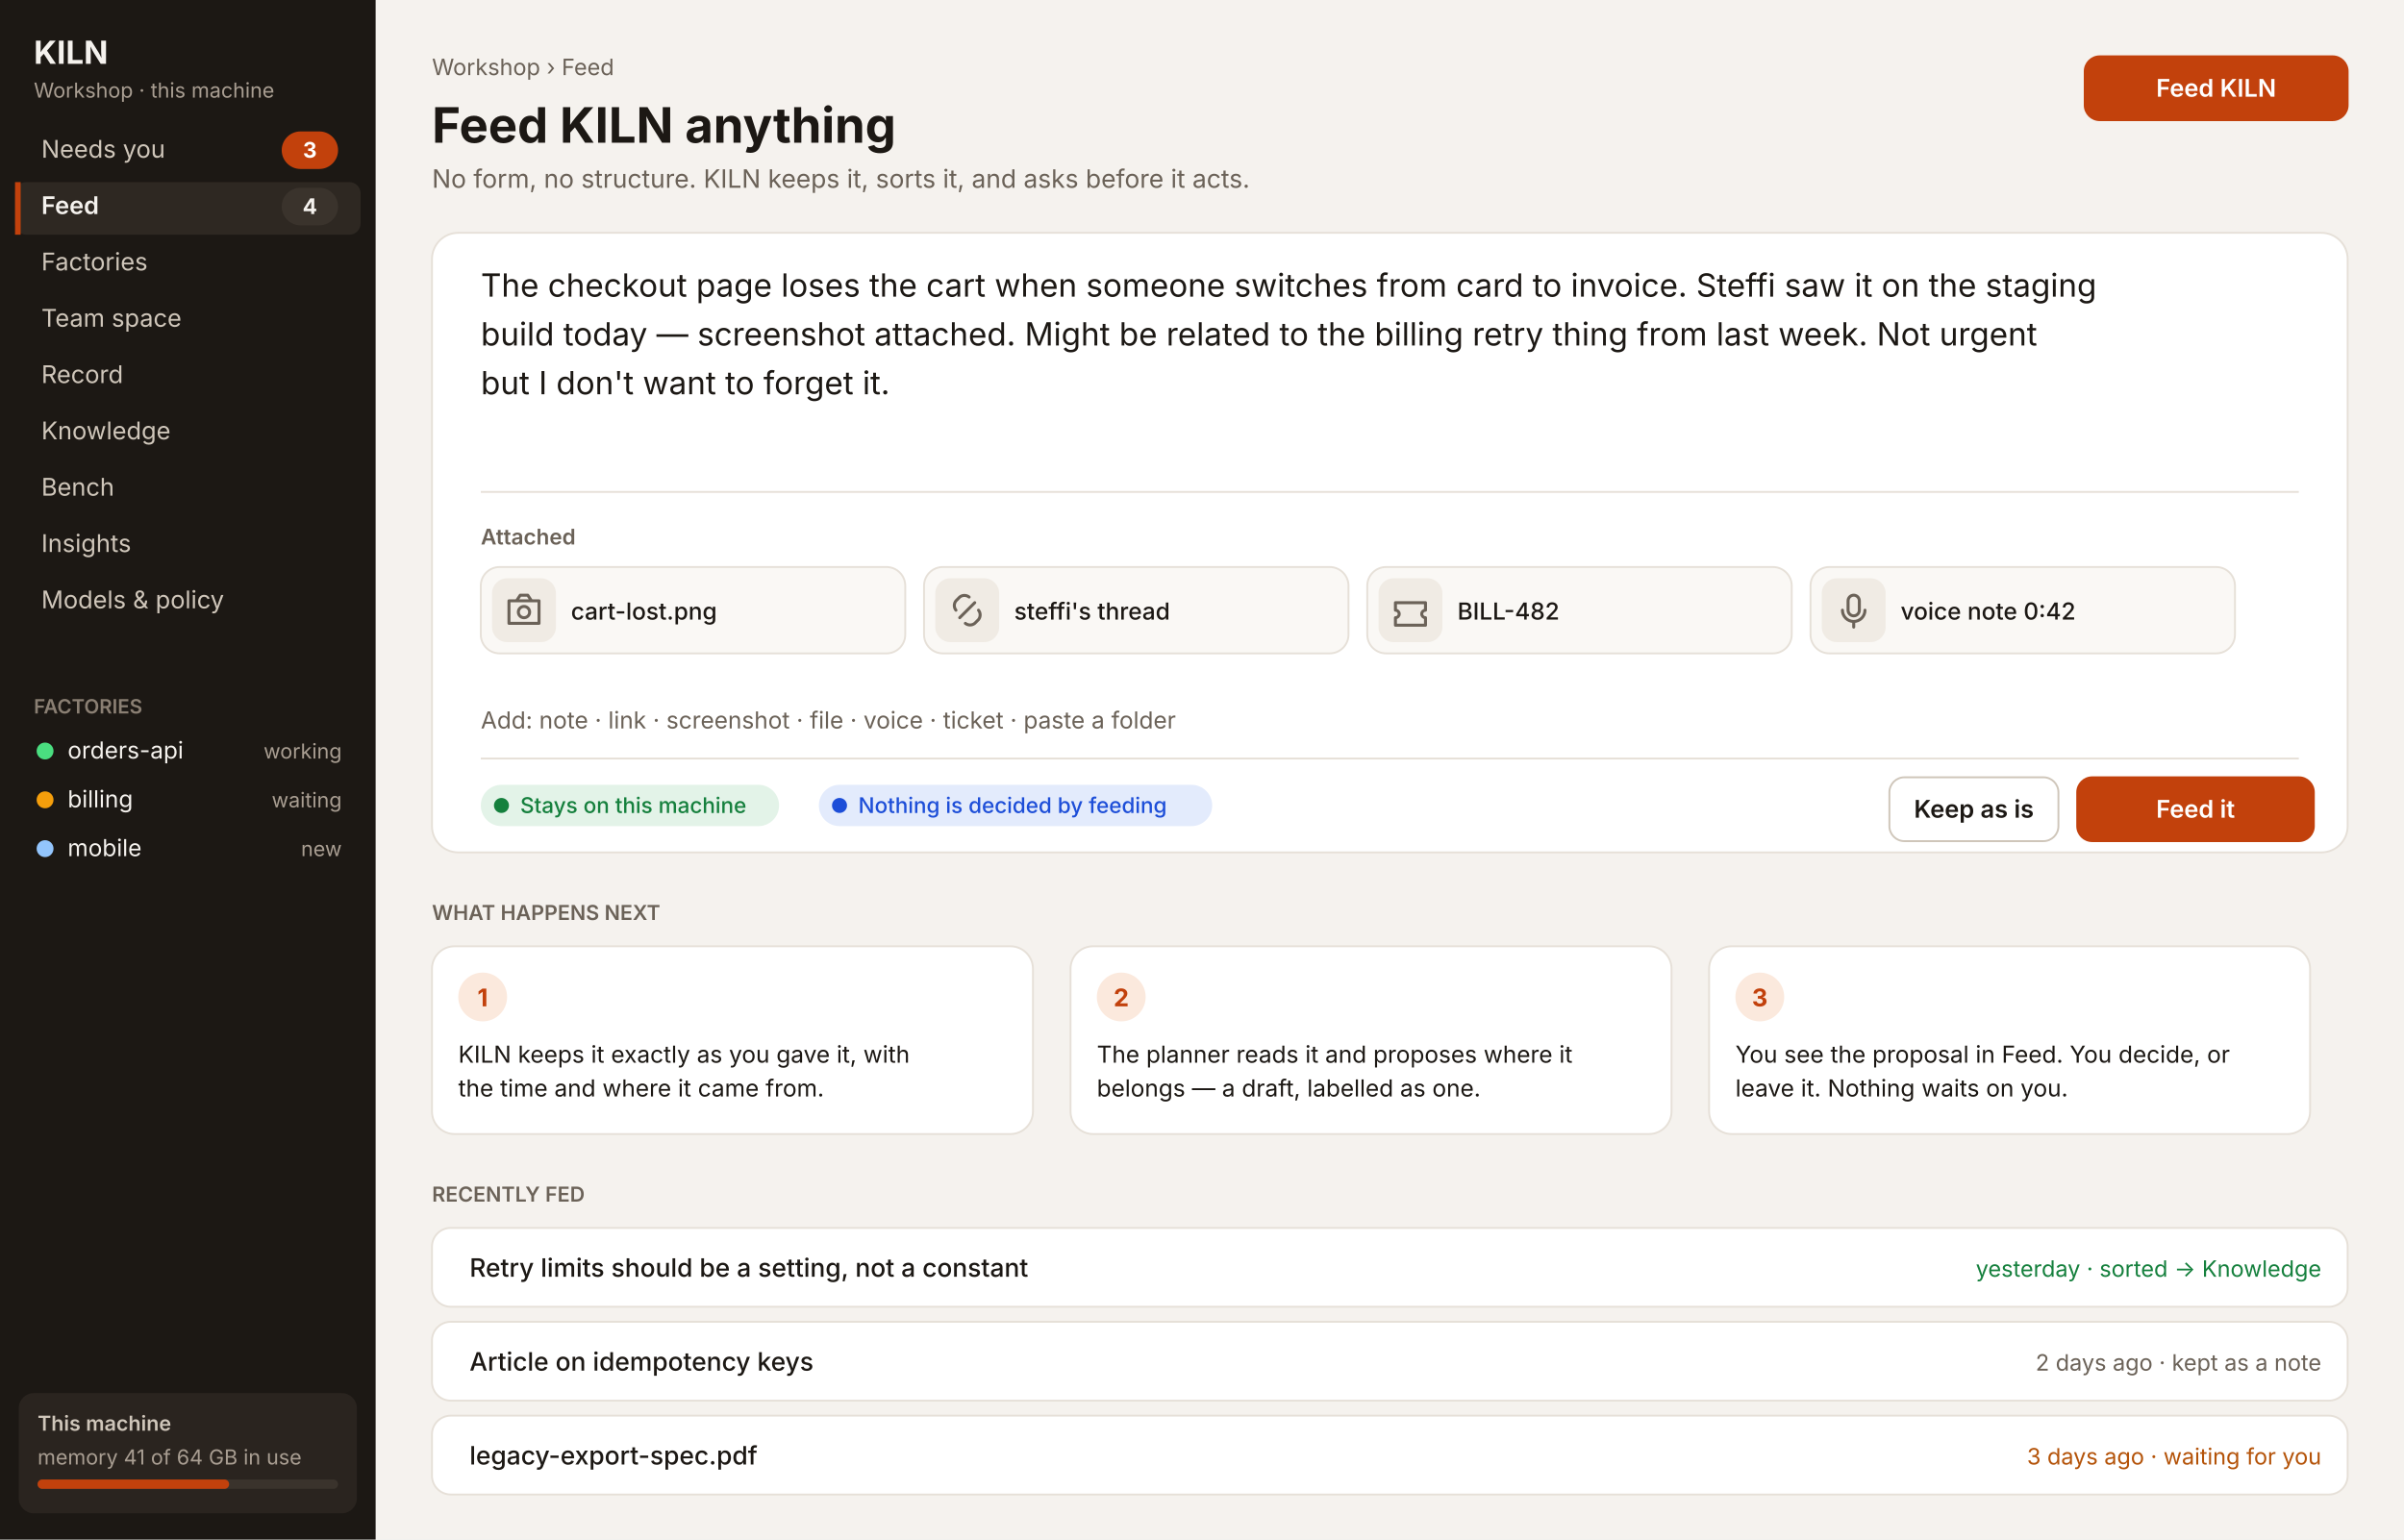
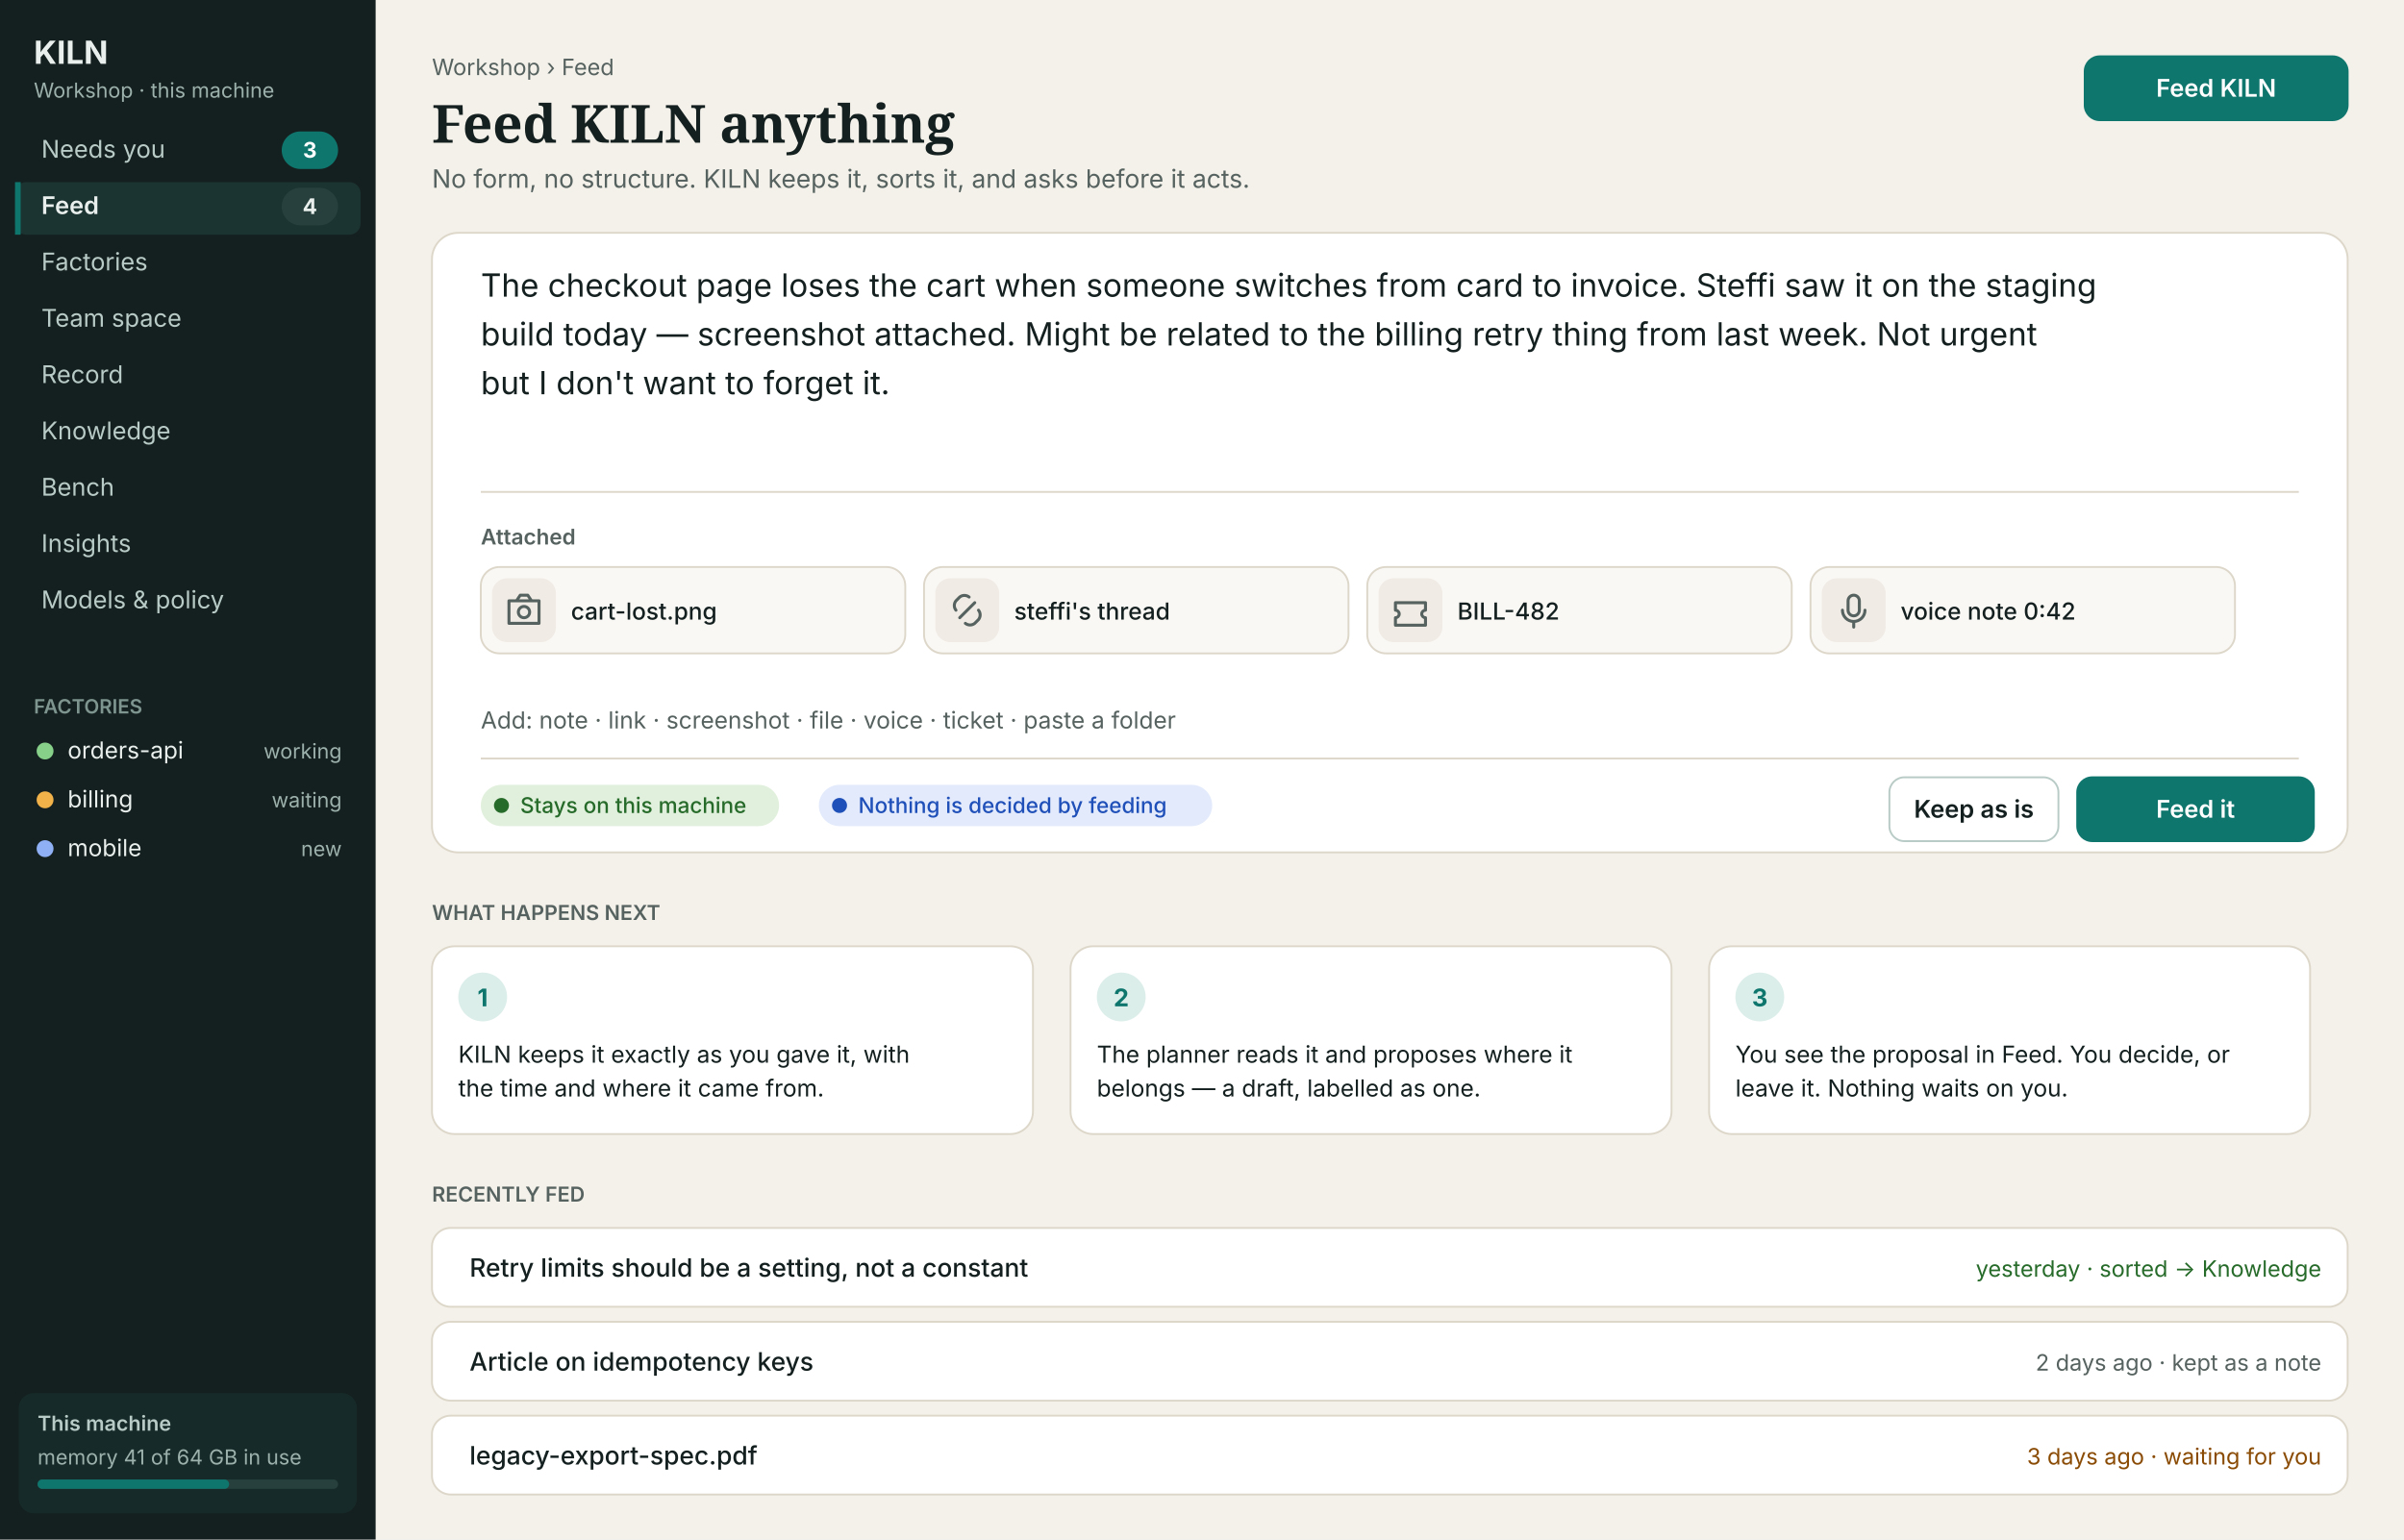
- <svg xmlns="http://www.w3.org/2000/svg" viewBox="0 0 1280 820" font-family="Inter, Helvetica, Arial, sans-serif" role="img" aria-labelledby="t d">
-   <rect width="1280" height="820" fill="#F5F2EE" />
-   <rect x="0" y="0" width="200" height="820" fill="#1C1814" />
-   <text x="18" y="34" font-size="17" font-weight="700" fill="#F5F2EE" text-anchor="start">KILN</text>
-   <text x="18" y="52" font-size="11" font-weight="400" fill="#A99E92" text-anchor="start">Workshop · this machine</text>
-   <text x="22" y="84" font-size="13" font-weight="400" fill="#CFC6BA" text-anchor="start">Needs you</text>
-   <rect x="150" y="70" width="30" height="20" rx="10" fill="#C2410C" stroke="none" stroke-width="0" />
+ <svg xmlns="http://www.w3.org/2000/svg" viewBox="0 0 1280 820" font-family="Inter, system-ui, Helvetica, Arial, sans-serif" role="img" aria-labelledby="t d">
+   <rect width="1280" height="820" fill="#F4F1EA" />
+   <rect x="0" y="0" width="200" height="820" fill="#14201F" />
+   <text x="18" y="34" font-size="17" font-weight="700" fill="#E9EFEC" text-anchor="start">KILN</text>
+   <text x="18" y="52" font-size="11" font-weight="400" fill="#9DB1AC" text-anchor="start">Workshop · this machine</text>
+   <text x="22" y="84" font-size="13" font-weight="400" fill="#B9CBC6" text-anchor="start">Needs you</text>
+   <rect x="150" y="70" width="30" height="20" rx="10" fill="#0F766E" stroke="none" stroke-width="0" />
  <text x="165" y="84" font-size="11.5" font-weight="700" fill="#FFFFFF" text-anchor="middle">3</text>
-   <rect x="8" y="97" width="184" height="28" rx="6" fill="#2E2822" />
-   <rect x="8" y="97" width="3" height="28" fill="#C2410C" />
-   <text x="22" y="114" font-size="13" font-weight="600" fill="#F5F2EE" text-anchor="start">Feed</text>
-   <rect x="150" y="100" width="30" height="20" rx="10" fill="#3A332C" stroke="none" stroke-width="0" />
-   <text x="165" y="114" font-size="11.5" font-weight="700" fill="#F5F2EE" text-anchor="middle">4</text>
-   <text x="22" y="144" font-size="13" font-weight="400" fill="#CFC6BA" text-anchor="start">Factories</text>
-   <text x="22" y="174" font-size="13" font-weight="400" fill="#CFC6BA" text-anchor="start">Team space</text>
-   <text x="22" y="204" font-size="13" font-weight="400" fill="#CFC6BA" text-anchor="start">Record</text>
-   <text x="22" y="234" font-size="13" font-weight="400" fill="#CFC6BA" text-anchor="start">Knowledge</text>
-   <text x="22" y="264" font-size="13" font-weight="400" fill="#CFC6BA" text-anchor="start">Bench</text>
-   <text x="22" y="294" font-size="13" font-weight="400" fill="#CFC6BA" text-anchor="start">Insights</text>
-   <text x="22" y="324" font-size="13" font-weight="400" fill="#CFC6BA" text-anchor="start">Models &amp; policy</text>
-   <text x="18" y="380" font-size="10.5" font-weight="600" fill="#8A7F73" text-anchor="start">FACTORIES</text>
-   <circle cx="24" cy="400" r="4.5" fill="#4ADE80" />
-   <text x="36" y="404" font-size="12.5" font-weight="400" fill="#F5F2EE" text-anchor="start">orders-api</text>
-   <text x="182" y="404" font-size="11" font-weight="400" fill="#A99E92" text-anchor="end">working</text>
-   <circle cx="24" cy="426" r="4.5" fill="#F59E0B" />
-   <text x="36" y="430" font-size="12.5" font-weight="400" fill="#F5F2EE" text-anchor="start">billing</text>
-   <text x="182" y="430" font-size="11" font-weight="400" fill="#A99E92" text-anchor="end">waiting</text>
-   <circle cx="24" cy="452" r="4.5" fill="#93C5FD" />
-   <text x="36" y="456" font-size="12.5" font-weight="400" fill="#F5F2EE" text-anchor="start">mobile</text>
-   <text x="182" y="456" font-size="11" font-weight="400" fill="#A99E92" text-anchor="end">new</text>
-   <rect x="10" y="742" width="180" height="64" rx="8" fill="#2A241F" stroke="none" stroke-width="0" />
-   <text x="20" y="762" font-size="11" font-weight="600" fill="#CFC6BA" text-anchor="start">This machine</text>
-   <text x="20" y="780" font-size="11" font-weight="400" fill="#A99E92" text-anchor="start">memory 41 of 64 GB in use</text>
-   <rect x="20" y="788" width="160" height="5" rx="2.5" fill="#3A332C" />
-   <rect x="20" y="788" width="102" height="5" rx="2.5" fill="#C2410C" />
-   <text x="230" y="40" font-size="12" font-weight="400" fill="#6B6258" text-anchor="start">Workshop › Feed</text>
-   <text x="230" y="76" font-size="26" font-weight="700" fill="#1C1814" text-anchor="start">Feed KILN anything</text>
-   <text x="230" y="100" font-size="13.5" font-weight="400" fill="#6B6258" text-anchor="start">No form, no structure. KILN keeps it, sorts it, and asks before it acts.</text>
-   <rect x="1110" y="30" width="140" height="34" rx="8" fill="#C2410C" stroke="#C2410C" stroke-width="1" />
+   <rect x="8" y="97" width="184" height="28" rx="6" fill="#1B3331" />
+   <rect x="8" y="97" width="3" height="28" fill="#0F766E" />
+   <text x="22" y="114" font-size="13" font-weight="600" fill="#E9EFEC" text-anchor="start">Feed</text>
+   <rect x="150" y="100" width="30" height="20" rx="10" fill="#27403D" stroke="none" stroke-width="0" />
+   <text x="165" y="114" font-size="11.5" font-weight="700" fill="#E9EFEC" text-anchor="middle">4</text>
+   <text x="22" y="144" font-size="13" font-weight="400" fill="#B9CBC6" text-anchor="start">Factories</text>
+   <text x="22" y="174" font-size="13" font-weight="400" fill="#B9CBC6" text-anchor="start">Team space</text>
+   <text x="22" y="204" font-size="13" font-weight="400" fill="#B9CBC6" text-anchor="start">Record</text>
+   <text x="22" y="234" font-size="13" font-weight="400" fill="#B9CBC6" text-anchor="start">Knowledge</text>
+   <text x="22" y="264" font-size="13" font-weight="400" fill="#B9CBC6" text-anchor="start">Bench</text>
+   <text x="22" y="294" font-size="13" font-weight="400" fill="#B9CBC6" text-anchor="start">Insights</text>
+   <text x="22" y="324" font-size="13" font-weight="400" fill="#B9CBC6" text-anchor="start">Models &amp; policy</text>
+   <text x="18" y="380" font-size="10.5" font-weight="600" fill="#7E948F" text-anchor="start">FACTORIES</text>
+   <circle cx="24" cy="400" r="4.5" fill="#86D08A" />
+   <text x="36" y="404" font-size="12.5" font-weight="400" fill="#E9EFEC" text-anchor="start">orders-api</text>
+   <text x="182" y="404" font-size="11" font-weight="400" fill="#9DB1AC" text-anchor="end">working</text>
+   <circle cx="24" cy="426" r="4.5" fill="#F2B24A" />
+   <text x="36" y="430" font-size="12.5" font-weight="400" fill="#E9EFEC" text-anchor="start">billing</text>
+   <text x="182" y="430" font-size="11" font-weight="400" fill="#9DB1AC" text-anchor="end">waiting</text>
+   <circle cx="24" cy="452" r="4.5" fill="#8FB0F5" />
+   <text x="36" y="456" font-size="12.5" font-weight="400" fill="#E9EFEC" text-anchor="start">mobile</text>
+   <text x="182" y="456" font-size="11" font-weight="400" fill="#9DB1AC" text-anchor="end">new</text>
+   <rect x="10" y="742" width="180" height="64" rx="8" fill="#162B29" stroke="none" stroke-width="0" />
+   <text x="20" y="762" font-size="11" font-weight="600" fill="#B9CBC6" text-anchor="start">This machine</text>
+   <text x="20" y="780" font-size="11" font-weight="400" fill="#9DB1AC" text-anchor="start">memory 41 of 64 GB in use</text>
+   <rect x="20" y="788" width="160" height="5" rx="2.5" fill="#27403D" />
+   <rect x="20" y="788" width="102" height="5" rx="2.5" fill="#0F766E" />
+   <text x="230" y="40" font-size="12" font-weight="400" fill="#56625F" text-anchor="start">Workshop › Feed</text>
+   <text x="230" y="76" font-size="28" font-weight="700" fill="#14201F" font-family="Charter, Bitstream Charter, Iowan Old Style, Georgia, serif">Feed KILN anything</text>
+   <text x="230" y="100" font-size="13.5" font-weight="400" fill="#56625F" text-anchor="start">No form, no structure. KILN keeps it, sorts it, and asks before it acts.</text>
+   <rect x="1110" y="30" width="140" height="34" rx="8" fill="#0F766E" stroke="#0F766E" stroke-width="1" />
  <text x="1180.0" y="51.5" font-size="13" font-weight="600" fill="#FFFFFF" text-anchor="middle">Feed KILN</text>
-   <rect x="230" y="124" width="1020" height="330" rx="14" fill="#FFFFFF" stroke="#E6E0D8" stroke-width="1" />
-   <text x="256" y="158" font-size="17" font-weight="400" fill="#1C1814" text-anchor="start">The checkout page loses the cart when someone switches from card to invoice. Steffi saw it on the staging</text>
-   <text x="256" y="184" font-size="17" font-weight="400" fill="#1C1814" text-anchor="start">build today — screenshot attached. Might be related to the billing retry thing from last week. Not urgent</text>
-   <text x="256" y="210" font-size="17" font-weight="400" fill="#1C1814" text-anchor="start">but I don't want to forget it.</text>
-   <line x1="256" y1="262" x2="1224" y2="262" stroke="#E6E0D8" />
-   <text x="256" y="290" font-size="11.5" font-weight="600" fill="#6B6258" text-anchor="start">Attached</text>
-   <rect x="256" y="302" width="226" height="46" rx="10" fill="#FAF8F5" stroke="#E6E0D8" stroke-width="1" />
+   <rect x="230" y="124" width="1020" height="330" rx="14" fill="#FFFFFF" stroke="#DDD7CA" stroke-width="1" />
+   <text x="256" y="158" font-size="17" font-weight="400" fill="#14201F" text-anchor="start">The checkout page loses the cart when someone switches from card to invoice. Steffi saw it on the staging</text>
+   <text x="256" y="184" font-size="17" font-weight="400" fill="#14201F" text-anchor="start">build today — screenshot attached. Might be related to the billing retry thing from last week. Not urgent</text>
+   <text x="256" y="210" font-size="17" font-weight="400" fill="#14201F" text-anchor="start">but I don't want to forget it.</text>
+   <line x1="256" y1="262" x2="1224" y2="262" stroke="#DDD7CA" />
+   <text x="256" y="290" font-size="11.5" font-weight="600" fill="#56625F" text-anchor="start">Attached</text>
+   <rect x="256" y="302" width="226" height="46" rx="10" fill="#FAF8F5" stroke="#DDD7CA" stroke-width="1" />
  <rect x="262" y="308" width="34" height="34" rx="8" fill="#F0EBE4" stroke="none" stroke-width="0" />
-   <path d="M9 12h16v12H9zM13 12l2-3h4l2 3M17 21a3 3 0 100-6 3 3 0 000 6" transform="translate(262,308)" fill="none" stroke="#6B6258" stroke-width="1.6" stroke-linecap="round" stroke-linejoin="round" />
-   <text x="304" y="330" font-size="12.5" font-weight="500" fill="#1C1814" text-anchor="start">cart-lost.png</text>
-   <rect x="492" y="302" width="226" height="46" rx="10" fill="#FAF8F5" stroke="#E6E0D8" stroke-width="1" />
+   <path d="M9 12h16v12H9zM13 12l2-3h4l2 3M17 21a3 3 0 100-6 3 3 0 000 6" transform="translate(262,308)" fill="none" stroke="#56625F" stroke-width="1.6" stroke-linecap="round" stroke-linejoin="round" />
+   <text x="304" y="330" font-size="12.5" font-weight="500" fill="#14201F" text-anchor="start">cart-lost.png</text>
+   <rect x="492" y="302" width="226" height="46" rx="10" fill="#FAF8F5" stroke="#DDD7CA" stroke-width="1" />
  <rect x="498" y="308" width="34" height="34" rx="8" fill="#F0EBE4" stroke="none" stroke-width="0" />
-   <path d="M13 21l8-8M11 17a4 4 0 010-5l2-2a4 4 0 015 0M23 17a4 4 0 010 5l-2 2a4 4 0 01-5 0" transform="translate(498,308)" fill="none" stroke="#6B6258" stroke-width="1.6" stroke-linecap="round" stroke-linejoin="round" />
-   <text x="540" y="330" font-size="12.5" font-weight="500" fill="#1C1814" text-anchor="start">steffi's thread</text>
-   <rect x="728" y="302" width="226" height="46" rx="10" fill="#FAF8F5" stroke="#E6E0D8" stroke-width="1" />
+   <path d="M13 21l8-8M11 17a4 4 0 010-5l2-2a4 4 0 015 0M23 17a4 4 0 010 5l-2 2a4 4 0 01-5 0" transform="translate(498,308)" fill="none" stroke="#56625F" stroke-width="1.6" stroke-linecap="round" stroke-linejoin="round" />
+   <text x="540" y="330" font-size="12.5" font-weight="500" fill="#14201F" text-anchor="start">steffi's thread</text>
+   <rect x="728" y="302" width="226" height="46" rx="10" fill="#FAF8F5" stroke="#DDD7CA" stroke-width="1" />
  <rect x="734" y="308" width="34" height="34" rx="8" fill="#F0EBE4" stroke="none" stroke-width="0" />
-   <path d="M9 13h16v4a2 2 0 000 4v4H9v-4a2 2 0 000-4z" transform="translate(734,308)" fill="none" stroke="#6B6258" stroke-width="1.6" stroke-linecap="round" stroke-linejoin="round" />
-   <text x="776" y="330" font-size="12.5" font-weight="500" fill="#1C1814" text-anchor="start">BILL-482</text>
-   <rect x="964" y="302" width="226" height="46" rx="10" fill="#FAF8F5" stroke="#E6E0D8" stroke-width="1" />
+   <path d="M9 13h16v4a2 2 0 000 4v4H9v-4a2 2 0 000-4z" transform="translate(734,308)" fill="none" stroke="#56625F" stroke-width="1.6" stroke-linecap="round" stroke-linejoin="round" />
+   <text x="776" y="330" font-size="12.5" font-weight="500" fill="#14201F" text-anchor="start">BILL-482</text>
+   <rect x="964" y="302" width="226" height="46" rx="10" fill="#FAF8F5" stroke="#DDD7CA" stroke-width="1" />
  <rect x="970" y="308" width="34" height="34" rx="8" fill="#F0EBE4" stroke="none" stroke-width="0" />
-   <path d="M17 9a3 3 0 013 3v5a3 3 0 01-6 0v-5a3 3 0 013-3zM11 17a6 6 0 0012 0M17 23v3" transform="translate(970,308)" fill="none" stroke="#6B6258" stroke-width="1.6" stroke-linecap="round" stroke-linejoin="round" />
-   <text x="1012" y="330" font-size="12.5" font-weight="500" fill="#1C1814" text-anchor="start">voice note 0:42</text>
-   <text x="256" y="388" font-size="12.5" font-weight="400" fill="#6B6258" text-anchor="start">Add: note · link · screenshot · file · voice · ticket · paste a folder</text>
-   <line x1="256" y1="404" x2="1224" y2="404" stroke="#E6E0D8" />
-   <rect x="256" y="418" width="158.825" height="22" rx="11" fill="#E3F3E8" stroke="none" stroke-width="0" />
-   <circle cx="267" cy="429" r="4" fill="#15803D" />
-   <text x="277" y="433" font-size="11.5" font-weight="500" fill="#15803D" text-anchor="start">Stays on this machine</text>
-   <rect x="436" y="418" width="209.425" height="22" rx="11" fill="#E3EBFC" stroke="none" stroke-width="0" />
-   <circle cx="447" cy="429" r="4" fill="#1D4ED8" />
-   <text x="457" y="433" font-size="11.5" font-weight="500" fill="#1D4ED8" text-anchor="start">Nothing is decided by feeding</text>
-   <rect x="1006" y="414" width="90" height="34" rx="8" fill="#FFFFFF" stroke="#CFC6BA" stroke-width="1" />
-   <text x="1051.0" y="435.5" font-size="13" font-weight="600" fill="#1C1814" text-anchor="middle">Keep as is</text>
-   <rect x="1106" y="414" width="126" height="34" rx="8" fill="#C2410C" stroke="#C2410C" stroke-width="1" />
+   <path d="M17 9a3 3 0 013 3v5a3 3 0 01-6 0v-5a3 3 0 013-3zM11 17a6 6 0 0012 0M17 23v3" transform="translate(970,308)" fill="none" stroke="#56625F" stroke-width="1.6" stroke-linecap="round" stroke-linejoin="round" />
+   <text x="1012" y="330" font-size="12.5" font-weight="500" fill="#14201F" text-anchor="start">voice note 0:42</text>
+   <text x="256" y="388" font-size="12.5" font-weight="400" fill="#56625F" text-anchor="start">Add: note · link · screenshot · file · voice · ticket · paste a folder</text>
+   <line x1="256" y1="404" x2="1224" y2="404" stroke="#DDD7CA" />
+   <rect x="256" y="418" width="158.825" height="22" rx="11" fill="#E1F0DC" stroke="none" stroke-width="0" />
+   <circle cx="267" cy="429" r="4" fill="#276B2A" />
+   <text x="277" y="433" font-size="11.5" font-weight="500" fill="#276B2A" text-anchor="start">Stays on this machine</text>
+   <rect x="436" y="418" width="209.425" height="22" rx="11" fill="#E2EAFB" stroke="none" stroke-width="0" />
+   <circle cx="447" cy="429" r="4" fill="#1F4FB8" />
+   <text x="457" y="433" font-size="11.5" font-weight="500" fill="#1F4FB8" text-anchor="start">Nothing is decided by feeding</text>
+   <rect x="1006" y="414" width="90" height="34" rx="8" fill="#FFFFFF" stroke="#B9CBC6" stroke-width="1" />
+   <text x="1051.0" y="435.5" font-size="13" font-weight="600" fill="#14201F" text-anchor="middle">Keep as is</text>
+   <rect x="1106" y="414" width="126" height="34" rx="8" fill="#0F766E" stroke="#0F766E" stroke-width="1" />
  <text x="1169.0" y="435.5" font-size="13" font-weight="600" fill="#FFFFFF" text-anchor="middle">Feed it</text>
-   <text x="230" y="490" font-size="11" font-weight="600" fill="#6B6258" text-anchor="start">WHAT HAPPENS NEXT</text>
-   <rect x="230" y="504" width="320" height="100" rx="12" fill="#FFFFFF" stroke="#E6E0D8" stroke-width="1" />
-   <rect x="244" y="518" width="26" height="26" rx="13" fill="#FBE9DD" stroke="none" stroke-width="0" />
-   <text x="257" y="536" font-size="13" font-weight="700" fill="#C2410C" text-anchor="middle">1</text>
-   <text x="244" y="566" font-size="12.5" font-weight="400" fill="#1C1814" text-anchor="start">KILN keeps it exactly as you gave it, with</text>
-   <text x="244" y="584" font-size="12.5" font-weight="400" fill="#1C1814" text-anchor="start">the time and where it came from.</text>
-   <rect x="570" y="504" width="320" height="100" rx="12" fill="#FFFFFF" stroke="#E6E0D8" stroke-width="1" />
-   <rect x="584" y="518" width="26" height="26" rx="13" fill="#FBE9DD" stroke="none" stroke-width="0" />
-   <text x="597" y="536" font-size="13" font-weight="700" fill="#C2410C" text-anchor="middle">2</text>
-   <text x="584" y="566" font-size="12.5" font-weight="400" fill="#1C1814" text-anchor="start">The planner reads it and proposes where it</text>
-   <text x="584" y="584" font-size="12.5" font-weight="400" fill="#1C1814" text-anchor="start">belongs — a draft, labelled as one.</text>
-   <rect x="910" y="504" width="320" height="100" rx="12" fill="#FFFFFF" stroke="#E6E0D8" stroke-width="1" />
-   <rect x="924" y="518" width="26" height="26" rx="13" fill="#FBE9DD" stroke="none" stroke-width="0" />
-   <text x="937" y="536" font-size="13" font-weight="700" fill="#C2410C" text-anchor="middle">3</text>
-   <text x="924" y="566" font-size="12.5" font-weight="400" fill="#1C1814" text-anchor="start">You see the proposal in Feed. You decide, or</text>
-   <text x="924" y="584" font-size="12.5" font-weight="400" fill="#1C1814" text-anchor="start">leave it. Nothing waits on you.</text>
-   <text x="230" y="640" font-size="11" font-weight="600" fill="#6B6258" text-anchor="start">RECENTLY FED</text>
-   <rect x="230" y="654" width="1020" height="42" rx="10" fill="#FFFFFF" stroke="#E6E0D8" stroke-width="1" />
-   <text x="250" y="680" font-size="13.5" font-weight="500" fill="#1C1814" text-anchor="start">Retry limits should be a setting, not a constant</text>
-   <text x="1236" y="680" font-size="12" font-weight="400" fill="#15803D" text-anchor="end">yesterday · sorted → Knowledge</text>
-   <rect x="230" y="704" width="1020" height="42" rx="10" fill="#FFFFFF" stroke="#E6E0D8" stroke-width="1" />
-   <text x="250" y="730" font-size="13.5" font-weight="500" fill="#1C1814" text-anchor="start">Article on idempotency keys</text>
-   <text x="1236" y="730" font-size="12" font-weight="400" fill="#6B6258" text-anchor="end">2 days ago · kept as a note</text>
-   <rect x="230" y="754" width="1020" height="42" rx="10" fill="#FFFFFF" stroke="#E6E0D8" stroke-width="1" />
-   <text x="250" y="780" font-size="13.5" font-weight="500" fill="#1C1814" text-anchor="start">legacy-export-spec.pdf</text>
-   <text x="1236" y="780" font-size="12" font-weight="400" fill="#B45309" text-anchor="end">3 days ago · waiting for you</text>
+   <text x="230" y="490" font-size="11" font-weight="600" fill="#56625F" text-anchor="start">WHAT HAPPENS NEXT</text>
+   <rect x="230" y="504" width="320" height="100" rx="12" fill="#FFFFFF" stroke="#DDD7CA" stroke-width="1" />
+   <rect x="244" y="518" width="26" height="26" rx="13" fill="#DCEEEA" stroke="none" stroke-width="0" />
+   <text x="257" y="536" font-size="13" font-weight="700" fill="#0F766E" text-anchor="middle">1</text>
+   <text x="244" y="566" font-size="12.5" font-weight="400" fill="#14201F" text-anchor="start">KILN keeps it exactly as you gave it, with</text>
+   <text x="244" y="584" font-size="12.5" font-weight="400" fill="#14201F" text-anchor="start">the time and where it came from.</text>
+   <rect x="570" y="504" width="320" height="100" rx="12" fill="#FFFFFF" stroke="#DDD7CA" stroke-width="1" />
+   <rect x="584" y="518" width="26" height="26" rx="13" fill="#DCEEEA" stroke="none" stroke-width="0" />
+   <text x="597" y="536" font-size="13" font-weight="700" fill="#0F766E" text-anchor="middle">2</text>
+   <text x="584" y="566" font-size="12.5" font-weight="400" fill="#14201F" text-anchor="start">The planner reads it and proposes where it</text>
+   <text x="584" y="584" font-size="12.5" font-weight="400" fill="#14201F" text-anchor="start">belongs — a draft, labelled as one.</text>
+   <rect x="910" y="504" width="320" height="100" rx="12" fill="#FFFFFF" stroke="#DDD7CA" stroke-width="1" />
+   <rect x="924" y="518" width="26" height="26" rx="13" fill="#DCEEEA" stroke="none" stroke-width="0" />
+   <text x="937" y="536" font-size="13" font-weight="700" fill="#0F766E" text-anchor="middle">3</text>
+   <text x="924" y="566" font-size="12.5" font-weight="400" fill="#14201F" text-anchor="start">You see the proposal in Feed. You decide, or</text>
+   <text x="924" y="584" font-size="12.5" font-weight="400" fill="#14201F" text-anchor="start">leave it. Nothing waits on you.</text>
+   <text x="230" y="640" font-size="11" font-weight="600" fill="#56625F" text-anchor="start">RECENTLY FED</text>
+   <rect x="230" y="654" width="1020" height="42" rx="10" fill="#FFFFFF" stroke="#DDD7CA" stroke-width="1" />
+   <text x="250" y="680" font-size="13.5" font-weight="500" fill="#14201F" text-anchor="start">Retry limits should be a setting, not a constant</text>
+   <text x="1236" y="680" font-size="12" font-weight="400" fill="#276B2A" text-anchor="end">yesterday · sorted → Knowledge</text>
+   <rect x="230" y="704" width="1020" height="42" rx="10" fill="#FFFFFF" stroke="#DDD7CA" stroke-width="1" />
+   <text x="250" y="730" font-size="13.5" font-weight="500" fill="#14201F" text-anchor="start">Article on idempotency keys</text>
+   <text x="1236" y="730" font-size="12" font-weight="400" fill="#56625F" text-anchor="end">2 days ago · kept as a note</text>
+   <rect x="230" y="754" width="1020" height="42" rx="10" fill="#FFFFFF" stroke="#DDD7CA" stroke-width="1" />
+   <text x="250" y="780" font-size="13.5" font-weight="500" fill="#14201F" text-anchor="start">legacy-export-spec.pdf</text>
+   <text x="1236" y="780" font-size="12" font-weight="400" fill="#8A4B04" text-anchor="end">3 days ago · waiting for you</text>
</svg>
